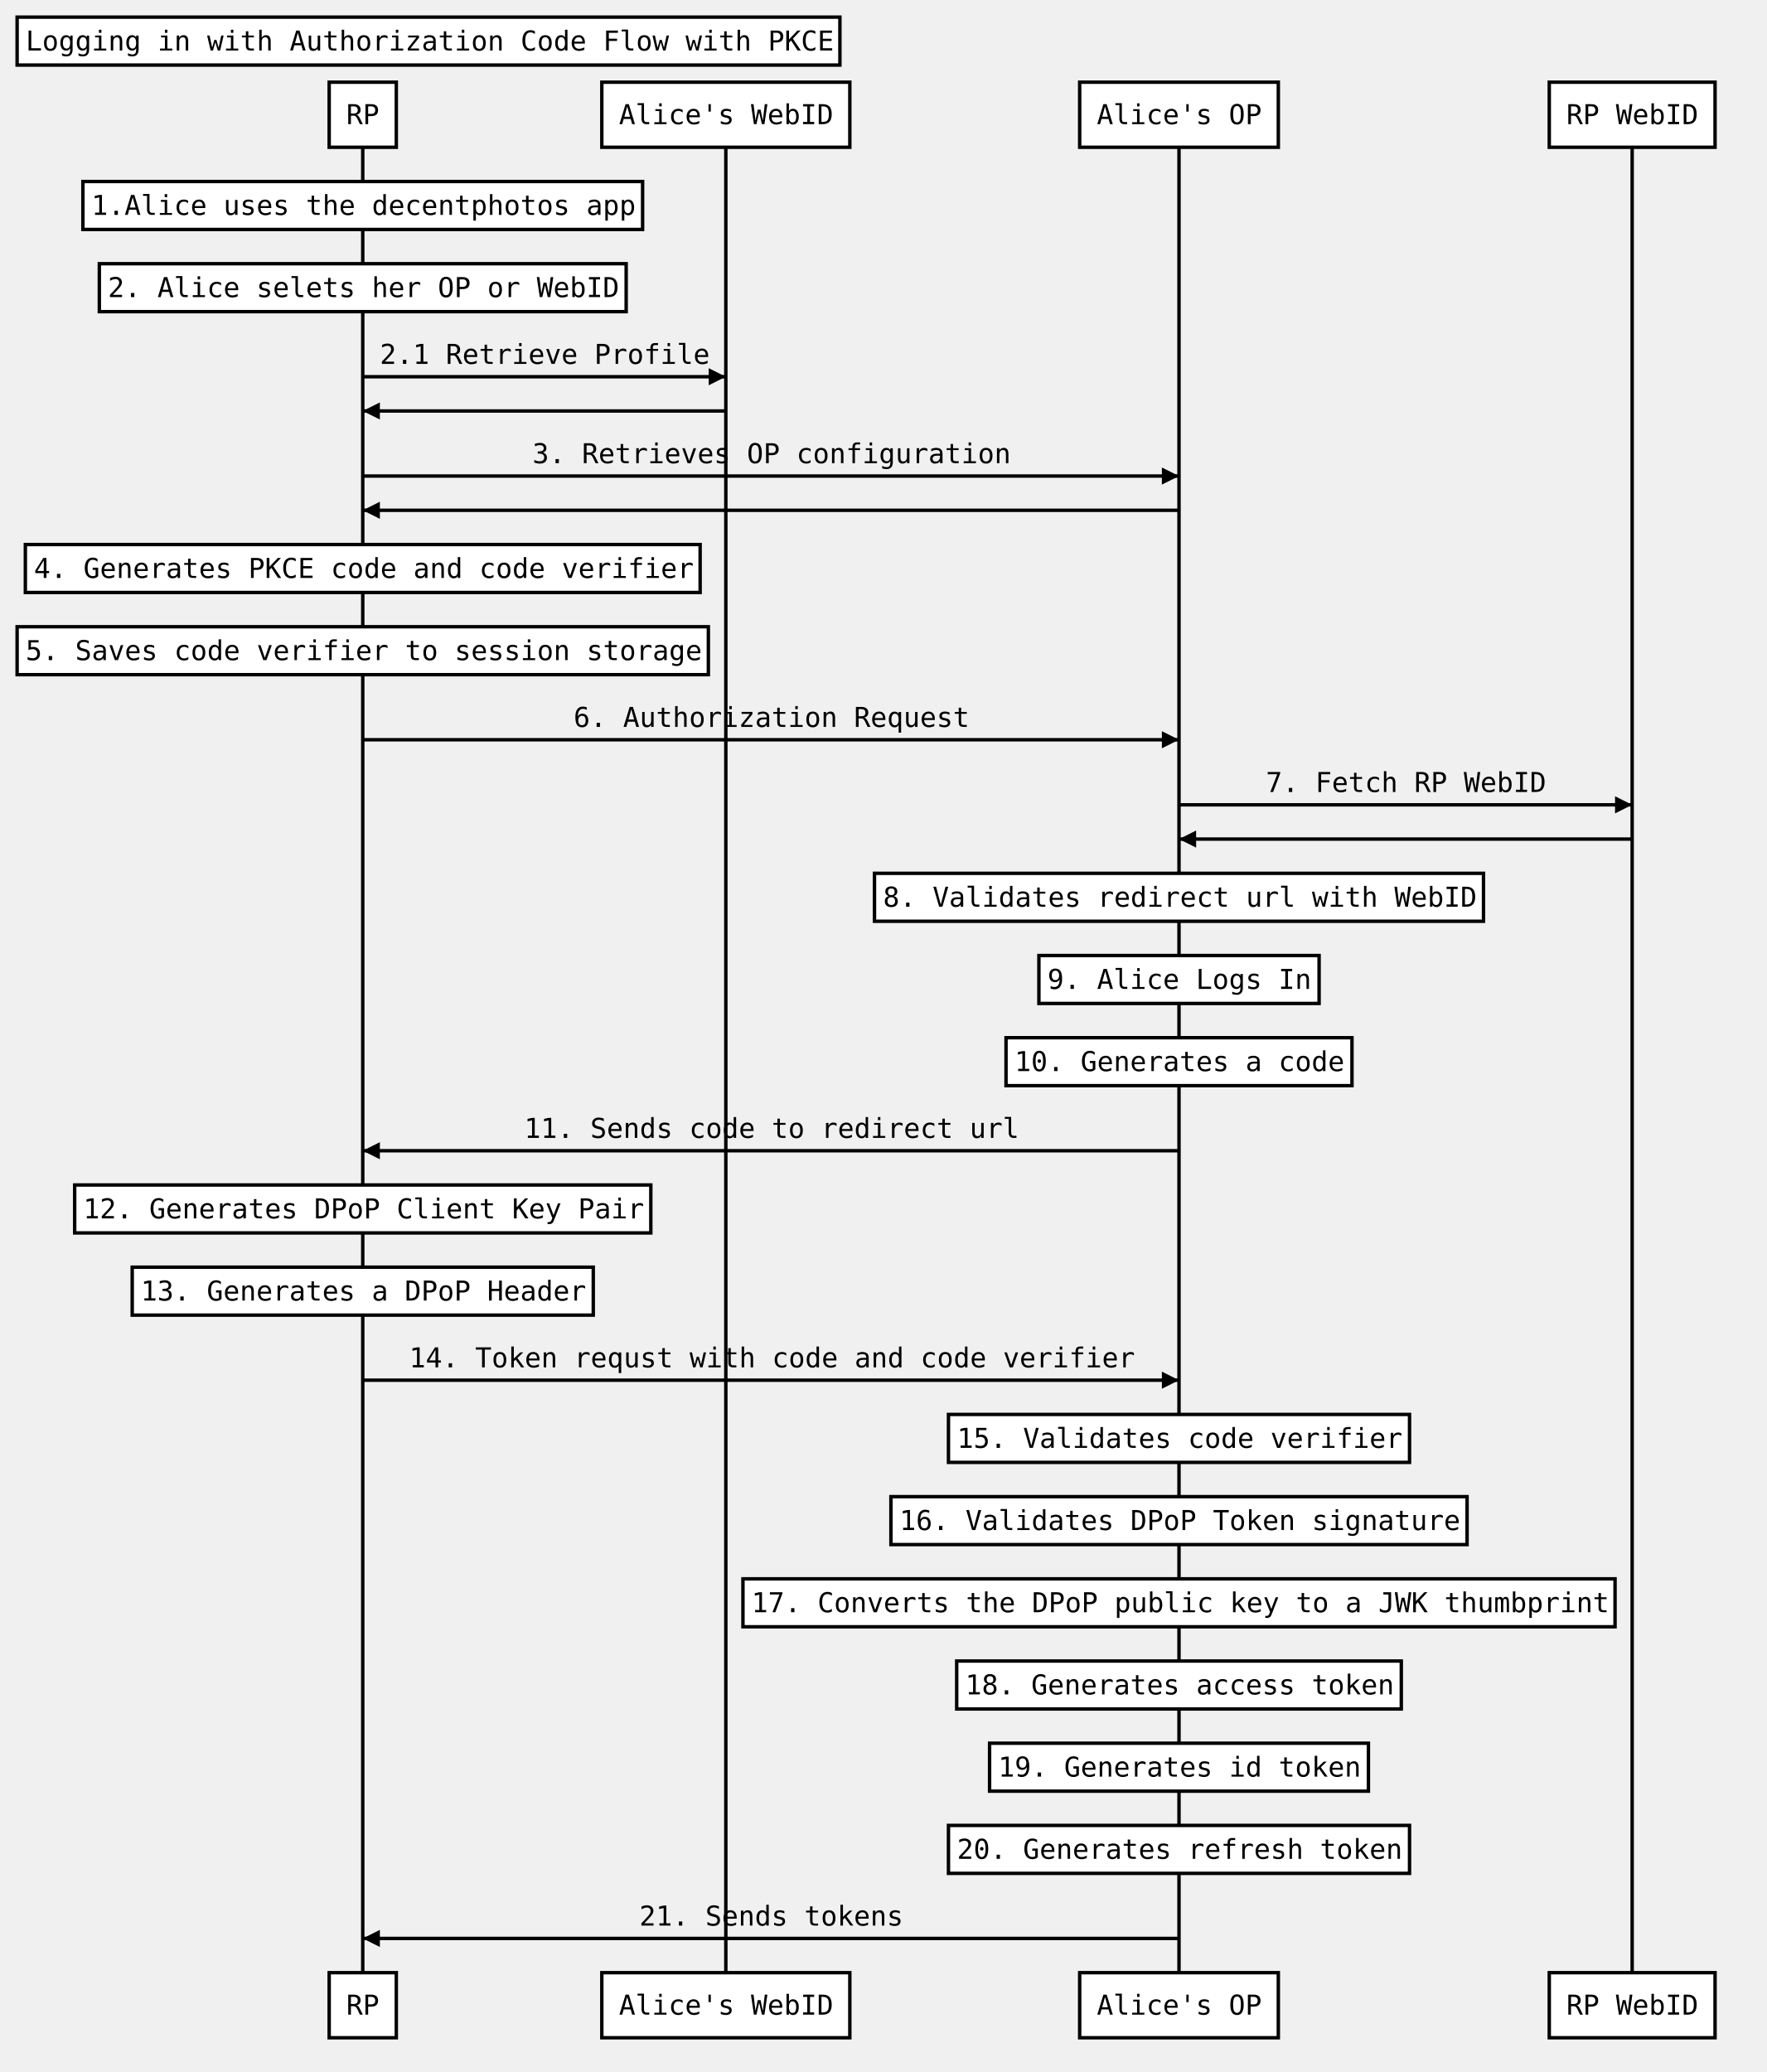
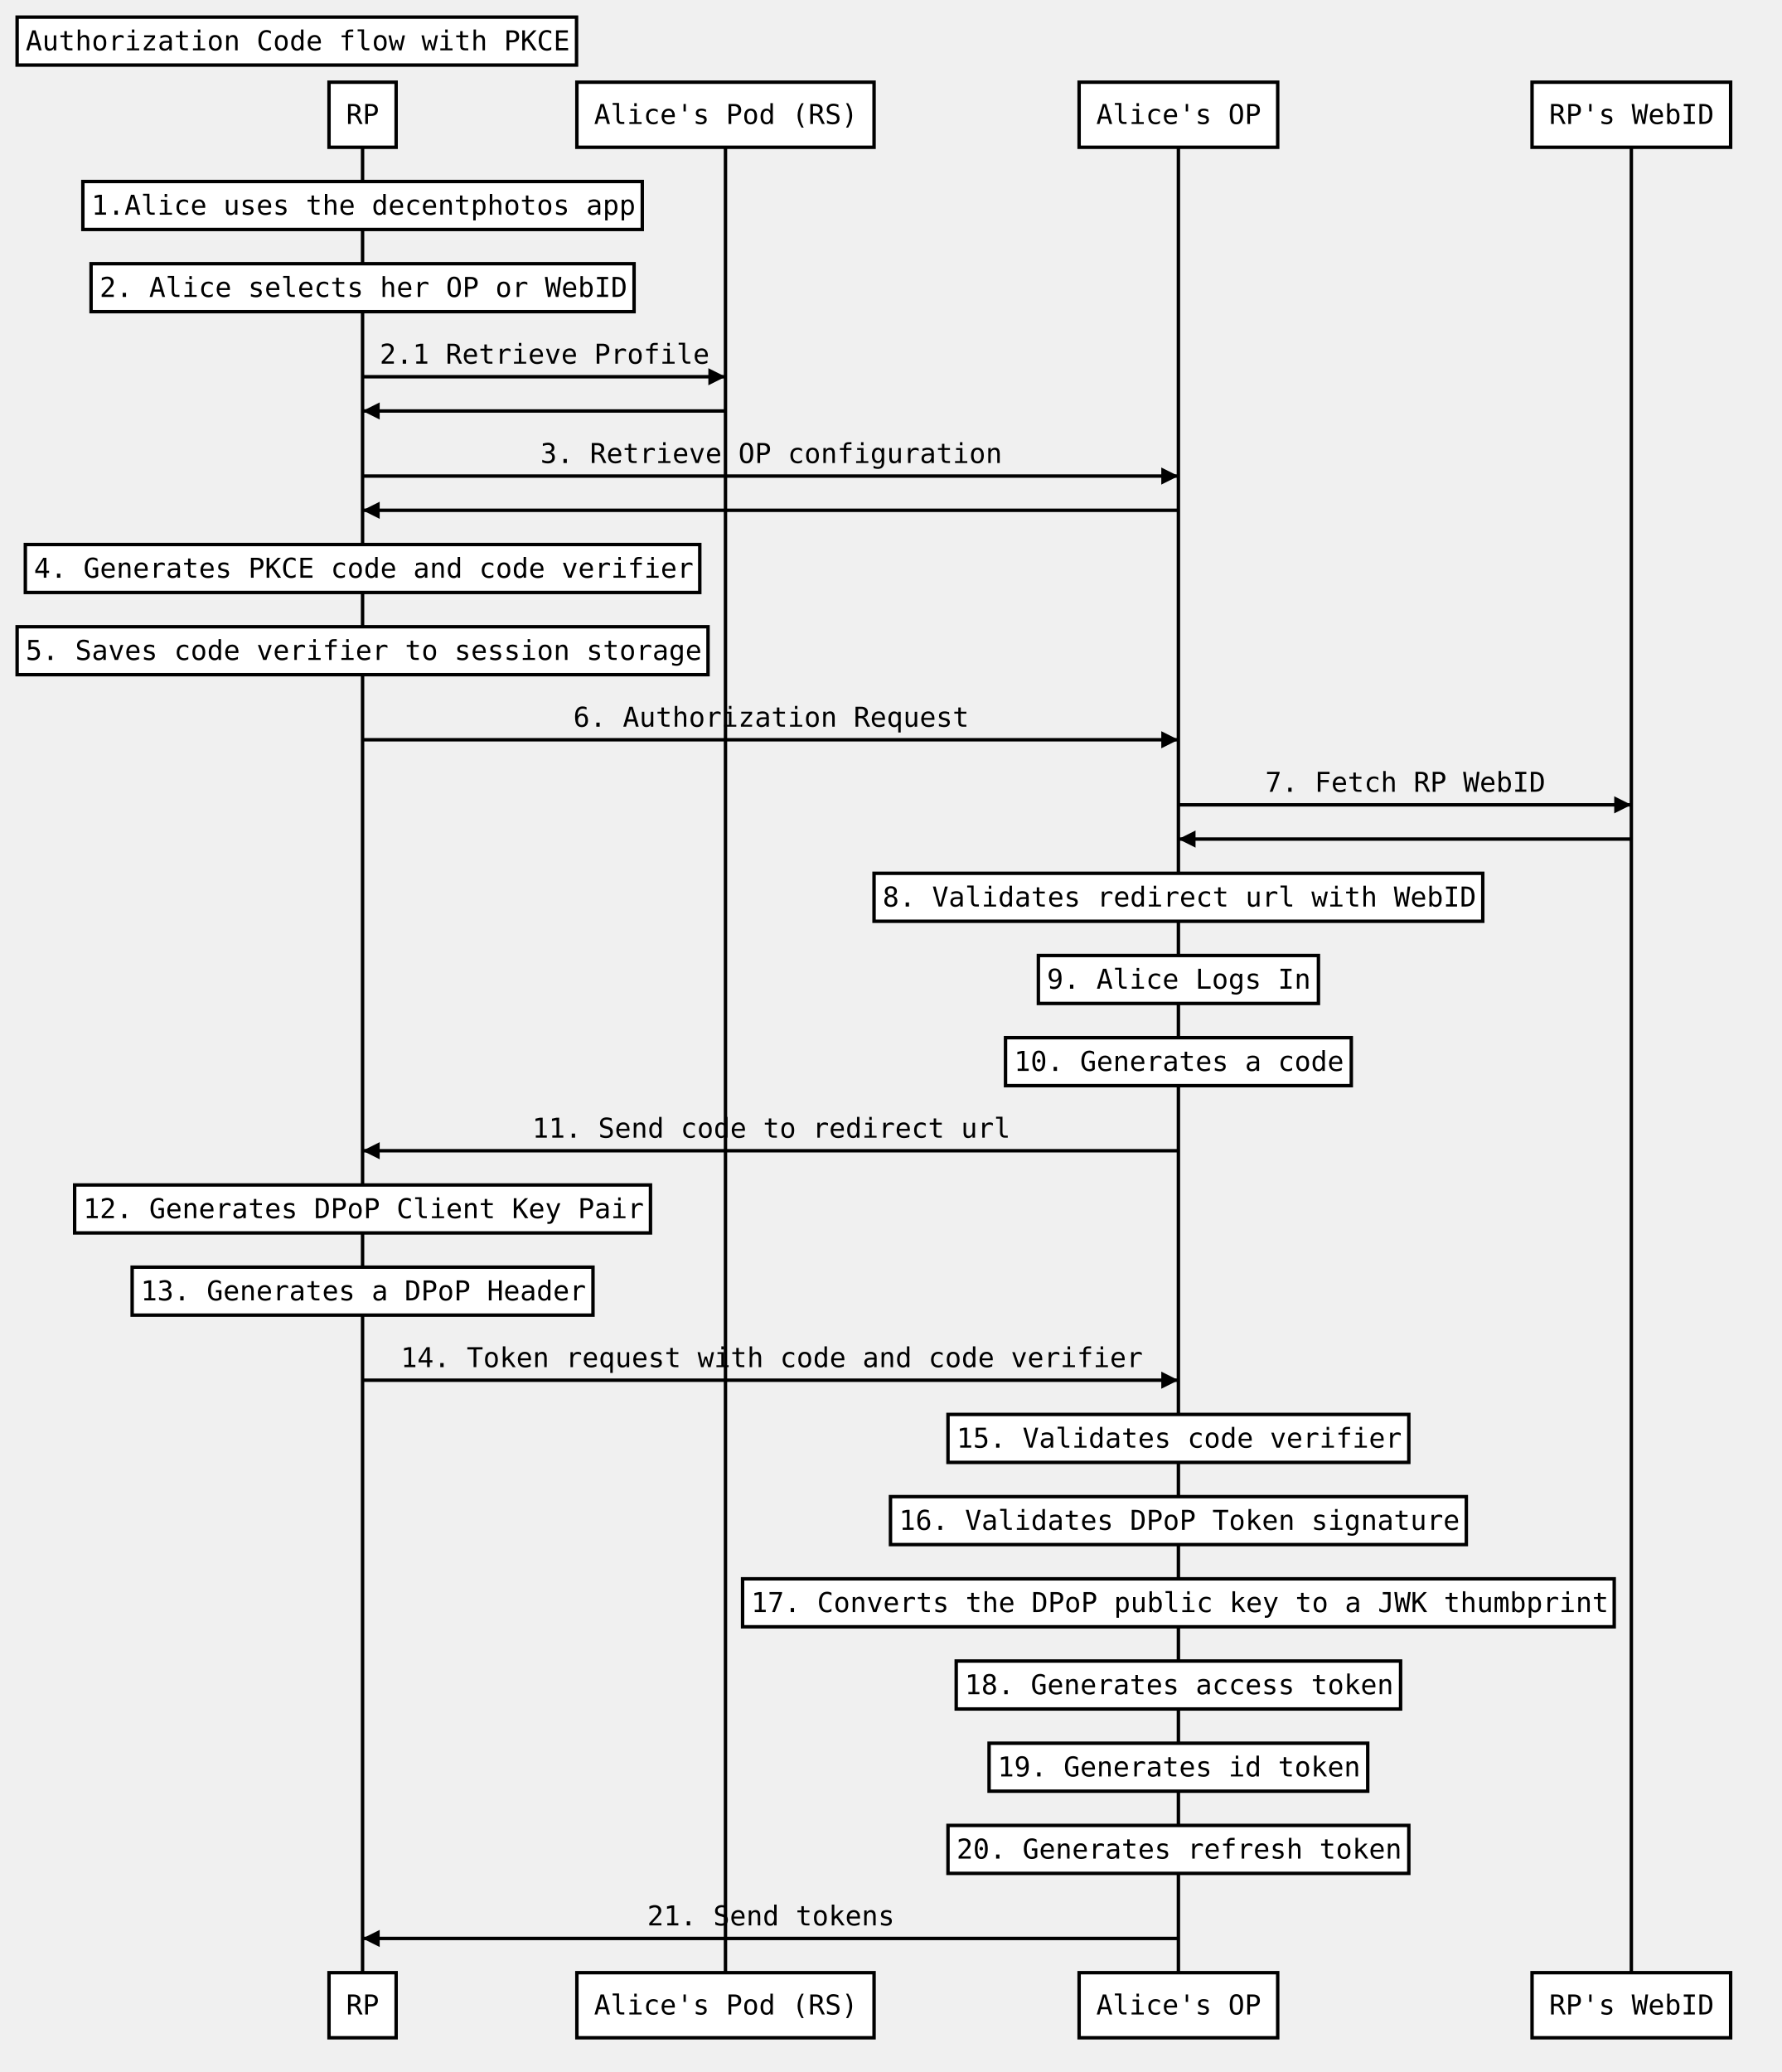
- <svg xmlns="http://www.w3.org/2000/svg" width="1031.555px" height="1210px" class="sequence simple">
+ <svg xmlns="http://www.w3.org/2000/svg" width="1040.93px" height="1210.391px" class="sequence simple">
  <defs>
    <marker viewBox="0 0 5 5" markerWidth="5" markerHeight="5" orient="auto" refX="5" refY="2.5" id="markerArrowBlock">
      <path d="M 0 0 L 5 2.5 L 0 5 z" />
    </marker>
    <marker viewBox="0 0 9.6 16" markerWidth="4" markerHeight="16" orient="auto" refX="9.6" refY="8" id="markerArrowOpen">
      <path d="M 9.6,8 1.92,16 0,13.7 5.76,8 0,2.286 1.92,0 9.6,8 z" />
    </marker>
  </defs>
  <g class="title">
-     <rect x="10" y="10" width="480.484" height="28" stroke="#000000" fill="#ffffff" style="stroke-width: 2;" />
-     <text x="15" y="29.5" style="font-size: 16px; font-family: &quot;Andale Mono&quot;, monospace;">
-       <tspan x="15">Logging in with Authorization Code Flow with PKCE</tspan>
-     </text>
-   </g>
-   <g class="actor">
-     <rect x="192.234" y="48" width="39.203" height="38" stroke="#000000" fill="#ffffff" style="stroke-width: 2;" />
-     <text x="202.234" y="72.5" style="font-size: 16px; font-family: &quot;Andale Mono&quot;, monospace;">
-       <tspan x="202.234">RP</tspan>
-     </text>
-   </g>
-   <g class="actor">
-     <rect x="192.234" y="1152" width="39.203" height="38" stroke="#000000" fill="#ffffff" style="stroke-width: 2;" />
-     <text x="202.234" y="1176.5" style="font-size: 16px; font-family: &quot;Andale Mono&quot;, monospace;">
-       <tspan x="202.234">RP</tspan>
-     </text>
-   </g>
-   <line x1="211.836" x2="211.836" y1="86" y2="1152" stroke="#000000" fill="none" style="stroke-width: 2;" />
-   <g class="actor">
-     <rect x="351.453" y="48" width="144.828" height="38" stroke="#000000" fill="#ffffff" style="stroke-width: 2;" />
-     <text x="361.453" y="72.5" style="font-size: 16px; font-family: &quot;Andale Mono&quot;, monospace;">
-       <tspan x="361.453">Alice's WebID</tspan>
-     </text>
-   </g>
-   <g class="actor">
-     <rect x="351.453" y="1152" width="144.828" height="38" stroke="#000000" fill="#ffffff" style="stroke-width: 2;" />
-     <text x="361.453" y="1176.5" style="font-size: 16px; font-family: &quot;Andale Mono&quot;, monospace;">
-       <tspan x="361.453">Alice's WebID</tspan>
-     </text>
-   </g>
-   <line x1="423.867" x2="423.867" y1="86" y2="1152" stroke="#000000" fill="none" style="stroke-width: 2;" />
-   <g class="actor">
-     <rect x="630.5" y="48" width="116.016" height="38" stroke="#000000" fill="#ffffff" style="stroke-width: 2;" />
-     <text x="640.5" y="72.5" style="font-size: 16px; font-family: &quot;Andale Mono&quot;, monospace;">
-       <tspan x="640.5">Alice's OP</tspan>
-     </text>
-   </g>
-   <g class="actor">
-     <rect x="630.5" y="1152" width="116.016" height="38" stroke="#000000" fill="#ffffff" style="stroke-width: 2;" />
-     <text x="640.5" y="1176.5" style="font-size: 16px; font-family: &quot;Andale Mono&quot;, monospace;">
-       <tspan x="640.5">Alice's OP</tspan>
-     </text>
-   </g>
-   <line x1="688.508" x2="688.508" y1="86" y2="1152" stroke="#000000" fill="none" style="stroke-width: 2;" />
-   <g class="actor">
-     <rect x="904.742" y="48" width="96.812" height="38" stroke="#000000" fill="#ffffff" style="stroke-width: 2;" />
-     <text x="914.742" y="72.5" style="font-size: 16px; font-family: &quot;Andale Mono&quot;, monospace;">
-       <tspan x="914.742">RP WebID</tspan>
-     </text>
-   </g>
-   <g class="actor">
-     <rect x="904.742" y="1152" width="96.812" height="38" stroke="#000000" fill="#ffffff" style="stroke-width: 2;" />
-     <text x="914.742" y="1176.5" style="font-size: 16px; font-family: &quot;Andale Mono&quot;, monospace;">
-       <tspan x="914.742">RP WebID</tspan>
-     </text>
-   </g>
-   <line x1="953.148" x2="953.148" y1="86" y2="1152" stroke="#000000" fill="none" style="stroke-width: 2;" />
-   <g class="note">
-     <rect x="48.406" y="106" width="326.859" height="28" stroke="#000000" fill="#ffffff" style="stroke-width: 2;" />
-     <text x="53.406" y="125.5" style="font-size: 16px; font-family: &quot;Andale Mono&quot;, monospace;">
-       <tspan x="53.406">1.Alice uses the decentphotos app</tspan>
-     </text>
-   </g>
-   <g class="note">
-     <rect x="58.008" y="154" width="307.656" height="28" stroke="#000000" fill="#ffffff" style="stroke-width: 2;" />
-     <text x="63.008" y="173.5" style="font-size: 16px; font-family: &quot;Andale Mono&quot;, monospace;">
-       <tspan x="63.008">2. Alice selets her OP or WebID</tspan>
-     </text>
-   </g>
-   <g class="signal">
-     <text x="221.836" y="212.5" style="font-size: 16px; font-family: &quot;Andale Mono&quot;, monospace;">
-       <tspan x="221.836">2.1 Retrieve Profile</tspan>
-     </text>
-     <line x1="211.836" x2="423.867" y1="220" y2="220" stroke="#000000" fill="none" style="stroke-width: 2; marker-end: url(&quot;#markerArrowBlock&quot;);" />
-   </g>
-   <g class="signal">
-     <text x="317.852" y="245" style="font-size: 16px; font-family: &quot;Andale Mono&quot;, monospace;">
-       <tspan x="317.852" />
-     </text>
-     <line x1="423.867" x2="211.836" y1="240" y2="240" stroke="#000000" fill="none" style="stroke-width: 2; marker-end: url(&quot;#markerArrowBlock&quot;);" />
-   </g>
-   <g class="signal">
-     <text x="310.945" y="270.5" style="font-size: 16px; font-family: &quot;Andale Mono&quot;, monospace;">
-       <tspan x="310.945">3. Retrieves OP configuration</tspan>
-     </text>
-     <line x1="211.836" x2="688.508" y1="278" y2="278" stroke="#000000" fill="none" style="stroke-width: 2; marker-end: url(&quot;#markerArrowBlock&quot;);" />
-   </g>
-   <g class="signal">
-     <text x="450.172" y="303" style="font-size: 16px; font-family: &quot;Andale Mono&quot;, monospace;">
-       <tspan x="450.172" />
-     </text>
-     <line x1="688.508" x2="211.836" y1="298" y2="298" stroke="#000000" fill="none" style="stroke-width: 2; marker-end: url(&quot;#markerArrowBlock&quot;);" />
-   </g>
-   <g class="note">
-     <rect x="14.805" y="318" width="394.062" height="28" stroke="#000000" fill="#ffffff" style="stroke-width: 2;" />
+     <rect x="10" y="10" width="326.781" height="28.016" stroke="#000000" fill="#ffffff" style="stroke-width: 2;" />
+     <text x="15" y="29.406" style="font-size: 16px; font-family: &quot;Andale Mono&quot;, monospace;">
+       <tspan x="15">Authorization Code flow with PKCE</tspan>
+     </text>
+   </g>
+   <g class="actor">
+     <rect x="192.188" y="48.016" width="39.203" height="38.016" stroke="#000000" fill="#ffffff" style="stroke-width: 2;" />
+     <text x="202.188" y="72.422" style="font-size: 16px; font-family: &quot;Andale Mono&quot;, monospace;">
+       <tspan x="202.188">RP</tspan>
+     </text>
+   </g>
+   <g class="actor">
+     <rect x="192.188" y="1152.375" width="39.203" height="38.016" stroke="#000000" fill="#ffffff" style="stroke-width: 2;" />
+     <text x="202.188" y="1176.781" style="font-size: 16px; font-family: &quot;Andale Mono&quot;, monospace;">
+       <tspan x="202.188">RP</tspan>
+     </text>
+   </g>
+   <line x1="211.789" x2="211.789" y1="86.031" y2="1152.375" stroke="#000000" fill="none" style="stroke-width: 2;" />
+   <g class="actor">
+     <rect x="336.977" y="48.016" width="173.594" height="38.016" stroke="#000000" fill="#ffffff" style="stroke-width: 2;" />
+     <text x="346.977" y="72.422" style="font-size: 16px; font-family: &quot;Andale Mono&quot;, monospace;">
+       <tspan x="346.977">Alice's Pod (RS)</tspan>
+     </text>
+   </g>
+   <g class="actor">
+     <rect x="336.977" y="1152.375" width="173.594" height="38.016" stroke="#000000" fill="#ffffff" style="stroke-width: 2;" />
+     <text x="346.977" y="1176.781" style="font-size: 16px; font-family: &quot;Andale Mono&quot;, monospace;">
+       <tspan x="346.977">Alice's Pod (RS)</tspan>
+     </text>
+   </g>
+   <line x1="423.773" x2="423.773" y1="86.031" y2="1152.375" stroke="#000000" fill="none" style="stroke-width: 2;" />
+   <g class="actor">
+     <rect x="630.352" y="48.016" width="116" height="38.016" stroke="#000000" fill="#ffffff" style="stroke-width: 2;" />
+     <text x="640.352" y="72.422" style="font-size: 16px; font-family: &quot;Andale Mono&quot;, monospace;">
+       <tspan x="640.352">Alice's OP</tspan>
+     </text>
+   </g>
+   <g class="actor">
+     <rect x="630.352" y="1152.375" width="116" height="38.016" stroke="#000000" fill="#ffffff" style="stroke-width: 2;" />
+     <text x="640.352" y="1176.781" style="font-size: 16px; font-family: &quot;Andale Mono&quot;, monospace;">
+       <tspan x="640.352">Alice's OP</tspan>
+     </text>
+   </g>
+   <line x1="688.352" x2="688.352" y1="86.031" y2="1152.375" stroke="#000000" fill="none" style="stroke-width: 2;" />
+   <g class="actor">
+     <rect x="894.93" y="48.016" width="116" height="38.016" stroke="#000000" fill="#ffffff" style="stroke-width: 2;" />
+     <text x="904.93" y="72.422" style="font-size: 16px; font-family: &quot;Andale Mono&quot;, monospace;">
+       <tspan x="904.93">RP's WebID</tspan>
+     </text>
+   </g>
+   <g class="actor">
+     <rect x="894.93" y="1152.375" width="116" height="38.016" stroke="#000000" fill="#ffffff" style="stroke-width: 2;" />
+     <text x="904.93" y="1176.781" style="font-size: 16px; font-family: &quot;Andale Mono&quot;, monospace;">
+       <tspan x="904.93">RP's WebID</tspan>
+     </text>
+   </g>
+   <line x1="952.93" x2="952.93" y1="86.031" y2="1152.375" stroke="#000000" fill="none" style="stroke-width: 2;" />
+   <g class="note">
+     <rect x="48.398" y="106.031" width="326.781" height="28.016" stroke="#000000" fill="#ffffff" style="stroke-width: 2;" />
+     <text x="53.398" y="125.438" style="font-size: 16px; font-family: &quot;Andale Mono&quot;, monospace;">
+       <tspan x="53.398">1.Alice uses the decentphotos app</tspan>
+     </text>
+   </g>
+   <g class="note">
+     <rect x="53.195" y="154.047" width="317.188" height="28.016" stroke="#000000" fill="#ffffff" style="stroke-width: 2;" />
+     <text x="58.195" y="173.453" style="font-size: 16px; font-family: &quot;Andale Mono&quot;, monospace;">
+       <tspan x="58.195">2. Alice selects her OP or WebID</tspan>
+     </text>
+   </g>
+   <g class="signal">
+     <text x="221.789" y="212.461" style="font-size: 16px; font-family: &quot;Andale Mono&quot;, monospace;">
+       <tspan x="221.789">2.1 Retrieve Profile</tspan>
+     </text>
+     <line x1="211.789" x2="423.773" y1="220.078" y2="220.078" stroke="#000000" fill="none" style="stroke-width: 2; marker-end: url(&quot;#markerArrowBlock&quot;);" />
+   </g>
+   <g class="signal">
+     <text x="317.781" y="245.078" style="font-size: 16px; font-family: &quot;Andale Mono&quot;, monospace;">
+       <tspan x="317.781" />
+     </text>
+     <line x1="423.773" x2="211.789" y1="240.078" y2="240.078" stroke="#000000" fill="none" style="stroke-width: 2; marker-end: url(&quot;#markerArrowBlock&quot;);" />
+   </g>
+   <g class="signal">
+     <text x="315.68" y="270.477" style="font-size: 16px; font-family: &quot;Andale Mono&quot;, monospace;">
+       <tspan x="315.68">3. Retrieve OP configuration</tspan>
+     </text>
+     <line x1="211.789" x2="688.352" y1="278.094" y2="278.094" stroke="#000000" fill="none" style="stroke-width: 2; marker-end: url(&quot;#markerArrowBlock&quot;);" />
+   </g>
+   <g class="signal">
+     <text x="450.07" y="303.094" style="font-size: 16px; font-family: &quot;Andale Mono&quot;, monospace;">
+       <tspan x="450.07" />
+     </text>
+     <line x1="688.352" x2="211.789" y1="298.094" y2="298.094" stroke="#000000" fill="none" style="stroke-width: 2; marker-end: url(&quot;#markerArrowBlock&quot;);" />
+   </g>
+   <g class="note">
+     <rect x="14.805" y="318.094" width="393.969" height="28.016" stroke="#000000" fill="#ffffff" style="stroke-width: 2;" />
    <text x="19.805" y="337.5" style="font-size: 16px; font-family: &quot;Andale Mono&quot;, monospace;">
      <tspan x="19.805">4. Generates PKCE code and code verifier</tspan>
    </text>
  </g>
  <g class="note">
-     <rect x="10" y="366" width="403.672" height="28" stroke="#000000" fill="#ffffff" style="stroke-width: 2;" />
-     <text x="15" y="385.5" style="font-size: 16px; font-family: &quot;Andale Mono&quot;, monospace;">
+     <rect x="10" y="366.109" width="403.578" height="28.016" stroke="#000000" fill="#ffffff" style="stroke-width: 2;" />
+     <text x="15" y="385.516" style="font-size: 16px; font-family: &quot;Andale Mono&quot;, monospace;">
      <tspan x="15">5. Saves code verifier to session storage</tspan>
    </text>
  </g>
  <g class="signal">
-     <text x="334.953" y="424.5" style="font-size: 16px; font-family: &quot;Andale Mono&quot;, monospace;">
-       <tspan x="334.953">6. Authorization Request</tspan>
-     </text>
-     <line x1="211.836" x2="688.508" y1="432" y2="432" stroke="#000000" fill="none" style="stroke-width: 2; marker-end: url(&quot;#markerArrowBlock&quot;);" />
-   </g>
-   <g class="signal">
-     <text x="739.211" y="462.5" style="font-size: 16px; font-family: &quot;Andale Mono&quot;, monospace;">
-       <tspan x="739.211">7. Fetch RP WebID</tspan>
-     </text>
-     <line x1="688.508" x2="953.148" y1="470" y2="470" stroke="#000000" fill="none" style="stroke-width: 2; marker-end: url(&quot;#markerArrowBlock&quot;);" />
-   </g>
-   <g class="signal">
-     <text x="820.828" y="495" style="font-size: 16px; font-family: &quot;Andale Mono&quot;, monospace;">
-       <tspan x="820.828" />
-     </text>
-     <line x1="953.148" x2="688.508" y1="490" y2="490" stroke="#000000" fill="none" style="stroke-width: 2; marker-end: url(&quot;#markerArrowBlock&quot;);" />
-   </g>
-   <g class="note">
-     <rect x="510.68" y="510" width="355.656" height="28" stroke="#000000" fill="#ffffff" style="stroke-width: 2;" />
-     <text x="515.68" y="529.5" style="font-size: 16px; font-family: &quot;Andale Mono&quot;, monospace;">
-       <tspan x="515.68">8. Validates redirect url with WebID</tspan>
-     </text>
-   </g>
-   <g class="note">
-     <rect x="606.695" y="558" width="163.625" height="28" stroke="#000000" fill="#ffffff" style="stroke-width: 2;" />
-     <text x="611.695" y="577.5" style="font-size: 16px; font-family: &quot;Andale Mono&quot;, monospace;">
-       <tspan x="611.695">9. Alice Logs In</tspan>
-     </text>
-   </g>
-   <g class="note">
-     <rect x="587.492" y="606" width="202.031" height="28" stroke="#000000" fill="#ffffff" style="stroke-width: 2;" />
-     <text x="592.492" y="625.5" style="font-size: 16px; font-family: &quot;Andale Mono&quot;, monospace;">
-       <tspan x="592.492">10. Generates a code</tspan>
-     </text>
-   </g>
-   <g class="signal">
-     <text x="306.148" y="664.5" style="font-size: 16px; font-family: &quot;Andale Mono&quot;, monospace;">
-       <tspan x="306.148">11. Sends code to redirect url</tspan>
-     </text>
-     <line x1="688.508" x2="211.836" y1="672" y2="672" stroke="#000000" fill="none" style="stroke-width: 2; marker-end: url(&quot;#markerArrowBlock&quot;);" />
-   </g>
-   <g class="note">
-     <rect x="43.609" y="692" width="336.453" height="28" stroke="#000000" fill="#ffffff" style="stroke-width: 2;" />
-     <text x="48.609" y="711.5" style="font-size: 16px; font-family: &quot;Andale Mono&quot;, monospace;">
-       <tspan x="48.609">12. Generates DPoP Client Key Pair</tspan>
-     </text>
-   </g>
-   <g class="note">
-     <rect x="77.211" y="740" width="269.25" height="28" stroke="#000000" fill="#ffffff" style="stroke-width: 2;" />
-     <text x="82.211" y="759.5" style="font-size: 16px; font-family: &quot;Andale Mono&quot;, monospace;">
-       <tspan x="82.211">13. Generates a DPoP Header</tspan>
-     </text>
-   </g>
-   <g class="signal">
-     <text x="238.938" y="798.5" style="font-size: 16px; font-family: &quot;Andale Mono&quot;, monospace;">
-       <tspan x="238.938">14. Token requst with code and code verifier</tspan>
-     </text>
-     <line x1="211.836" x2="688.508" y1="806" y2="806" stroke="#000000" fill="none" style="stroke-width: 2; marker-end: url(&quot;#markerArrowBlock&quot;);" />
-   </g>
-   <g class="note">
-     <rect x="553.883" y="826" width="269.25" height="28" stroke="#000000" fill="#ffffff" style="stroke-width: 2;" />
-     <text x="558.883" y="845.5" style="font-size: 16px; font-family: &quot;Andale Mono&quot;, monospace;">
-       <tspan x="558.883">15. Validates code verifier</tspan>
-     </text>
-   </g>
-   <g class="note">
-     <rect x="520.281" y="874" width="336.453" height="28" stroke="#000000" fill="#ffffff" style="stroke-width: 2;" />
-     <text x="525.281" y="893.5" style="font-size: 16px; font-family: &quot;Andale Mono&quot;, monospace;">
-       <tspan x="525.281">16. Validates DPoP Token signature</tspan>
-     </text>
-   </g>
-   <g class="note">
-     <rect x="433.867" y="922" width="509.281" height="28" stroke="#000000" fill="#ffffff" style="stroke-width: 2;" />
-     <text x="438.867" y="941.5" style="font-size: 16px; font-family: &quot;Andale Mono&quot;, monospace;">
-       <tspan x="438.867">17. Converts the DPoP public key to a JWK thumbprint</tspan>
-     </text>
-   </g>
-   <g class="note">
-     <rect x="558.688" y="970" width="259.641" height="28" stroke="#000000" fill="#ffffff" style="stroke-width: 2;" />
-     <text x="563.688" y="989.5" style="font-size: 16px; font-family: &quot;Andale Mono&quot;, monospace;">
-       <tspan x="563.688">18. Generates access token</tspan>
-     </text>
-   </g>
-   <g class="note">
-     <rect x="577.891" y="1018" width="221.234" height="28" stroke="#000000" fill="#ffffff" style="stroke-width: 2;" />
-     <text x="582.891" y="1037.5" style="font-size: 16px; font-family: &quot;Andale Mono&quot;, monospace;">
-       <tspan x="582.891">19. Generates id token</tspan>
-     </text>
-   </g>
-   <g class="note">
-     <rect x="553.883" y="1066" width="269.25" height="28" stroke="#000000" fill="#ffffff" style="stroke-width: 2;" />
-     <text x="558.883" y="1085.5" style="font-size: 16px; font-family: &quot;Andale Mono&quot;, monospace;">
-       <tspan x="558.883">20. Generates refresh token</tspan>
-     </text>
-   </g>
-   <g class="signal">
-     <text x="373.359" y="1124.5" style="font-size: 16px; font-family: &quot;Andale Mono&quot;, monospace;">
-       <tspan x="373.359">21. Sends tokens</tspan>
-     </text>
-     <line x1="688.508" x2="211.836" y1="1132" y2="1132" stroke="#000000" fill="none" style="stroke-width: 2; marker-end: url(&quot;#markerArrowBlock&quot;);" />
+     <text x="334.875" y="424.523" style="font-size: 16px; font-family: &quot;Andale Mono&quot;, monospace;">
+       <tspan x="334.875">6. Authorization Request</tspan>
+     </text>
+     <line x1="211.789" x2="688.352" y1="432.141" y2="432.141" stroke="#000000" fill="none" style="stroke-width: 2; marker-end: url(&quot;#markerArrowBlock&quot;);" />
+   </g>
+   <g class="signal">
+     <text x="739.047" y="462.539" style="font-size: 16px; font-family: &quot;Andale Mono&quot;, monospace;">
+       <tspan x="739.047">7. Fetch RP WebID</tspan>
+     </text>
+     <line x1="688.352" x2="952.93" y1="470.156" y2="470.156" stroke="#000000" fill="none" style="stroke-width: 2; marker-end: url(&quot;#markerArrowBlock&quot;);" />
+   </g>
+   <g class="signal">
+     <text x="820.641" y="495.156" style="font-size: 16px; font-family: &quot;Andale Mono&quot;, monospace;">
+       <tspan x="820.641" />
+     </text>
+     <line x1="952.93" x2="688.352" y1="490.156" y2="490.156" stroke="#000000" fill="none" style="stroke-width: 2; marker-end: url(&quot;#markerArrowBlock&quot;);" />
+   </g>
+   <g class="note">
+     <rect x="510.562" y="510.156" width="355.578" height="28.016" stroke="#000000" fill="#ffffff" style="stroke-width: 2;" />
+     <text x="515.562" y="529.562" style="font-size: 16px; font-family: &quot;Andale Mono&quot;, monospace;">
+       <tspan x="515.562">8. Validates redirect url with WebID</tspan>
+     </text>
+   </g>
+   <g class="note">
+     <rect x="606.555" y="558.172" width="163.594" height="28.016" stroke="#000000" fill="#ffffff" style="stroke-width: 2;" />
+     <text x="611.555" y="577.578" style="font-size: 16px; font-family: &quot;Andale Mono&quot;, monospace;">
+       <tspan x="611.555">9. Alice Logs In</tspan>
+     </text>
+   </g>
+   <g class="note">
+     <rect x="587.359" y="606.188" width="201.984" height="28.016" stroke="#000000" fill="#ffffff" style="stroke-width: 2;" />
+     <text x="592.359" y="625.594" style="font-size: 16px; font-family: &quot;Andale Mono&quot;, monospace;">
+       <tspan x="592.359">10. Generates a code</tspan>
+     </text>
+   </g>
+   <g class="signal">
+     <text x="310.875" y="664.602" style="font-size: 16px; font-family: &quot;Andale Mono&quot;, monospace;">
+       <tspan x="310.875">11. Send code to redirect url</tspan>
+     </text>
+     <line x1="688.352" x2="211.789" y1="672.219" y2="672.219" stroke="#000000" fill="none" style="stroke-width: 2; marker-end: url(&quot;#markerArrowBlock&quot;);" />
+   </g>
+   <g class="note">
+     <rect x="43.602" y="692.219" width="336.375" height="28.016" stroke="#000000" fill="#ffffff" style="stroke-width: 2;" />
+     <text x="48.602" y="711.625" style="font-size: 16px; font-family: &quot;Andale Mono&quot;, monospace;">
+       <tspan x="48.602">12. Generates DPoP Client Key Pair</tspan>
+     </text>
+   </g>
+   <g class="note">
+     <rect x="77.195" y="740.234" width="269.188" height="28.016" stroke="#000000" fill="#ffffff" style="stroke-width: 2;" />
+     <text x="82.195" y="759.641" style="font-size: 16px; font-family: &quot;Andale Mono&quot;, monospace;">
+       <tspan x="82.195">13. Generates a DPoP Header</tspan>
+     </text>
+   </g>
+   <g class="signal">
+     <text x="234.086" y="798.648" style="font-size: 16px; font-family: &quot;Andale Mono&quot;, monospace;">
+       <tspan x="234.086">14. Token request with code and code verifier</tspan>
+     </text>
+     <line x1="211.789" x2="688.352" y1="806.266" y2="806.266" stroke="#000000" fill="none" style="stroke-width: 2; marker-end: url(&quot;#markerArrowBlock&quot;);" />
+   </g>
+   <g class="note">
+     <rect x="553.758" y="826.266" width="269.188" height="28.016" stroke="#000000" fill="#ffffff" style="stroke-width: 2;" />
+     <text x="558.758" y="845.672" style="font-size: 16px; font-family: &quot;Andale Mono&quot;, monospace;">
+       <tspan x="558.758">15. Validates code verifier</tspan>
+     </text>
+   </g>
+   <g class="note">
+     <rect x="520.164" y="874.281" width="336.375" height="28.016" stroke="#000000" fill="#ffffff" style="stroke-width: 2;" />
+     <text x="525.164" y="893.688" style="font-size: 16px; font-family: &quot;Andale Mono&quot;, monospace;">
+       <tspan x="525.164">16. Validates DPoP Token signature</tspan>
+     </text>
+   </g>
+   <g class="note">
+     <rect x="433.773" y="922.297" width="509.156" height="28.016" stroke="#000000" fill="#ffffff" style="stroke-width: 2;" />
+     <text x="438.773" y="941.703" style="font-size: 16px; font-family: &quot;Andale Mono&quot;, monospace;">
+       <tspan x="438.773">17. Converts the DPoP public key to a JWK thumbprint</tspan>
+     </text>
+   </g>
+   <g class="note">
+     <rect x="558.562" y="970.312" width="259.578" height="28.016" stroke="#000000" fill="#ffffff" style="stroke-width: 2;" />
+     <text x="563.562" y="989.719" style="font-size: 16px; font-family: &quot;Andale Mono&quot;, monospace;">
+       <tspan x="563.562">18. Generates access token</tspan>
+     </text>
+   </g>
+   <g class="note">
+     <rect x="577.758" y="1018.328" width="221.188" height="28.016" stroke="#000000" fill="#ffffff" style="stroke-width: 2;" />
+     <text x="582.758" y="1037.734" style="font-size: 16px; font-family: &quot;Andale Mono&quot;, monospace;">
+       <tspan x="582.758">19. Generates id token</tspan>
+     </text>
+   </g>
+   <g class="note">
+     <rect x="553.758" y="1066.344" width="269.188" height="28.016" stroke="#000000" fill="#ffffff" style="stroke-width: 2;" />
+     <text x="558.758" y="1085.75" style="font-size: 16px; font-family: &quot;Andale Mono&quot;, monospace;">
+       <tspan x="558.758">20. Generates refresh token</tspan>
+     </text>
+   </g>
+   <g class="signal">
+     <text x="378.07" y="1124.758" style="font-size: 16px; font-family: &quot;Andale Mono&quot;, monospace;">
+       <tspan x="378.07">21. Send tokens</tspan>
+     </text>
+     <line x1="688.352" x2="211.789" y1="1132.375" y2="1132.375" stroke="#000000" fill="none" style="stroke-width: 2; marker-end: url(&quot;#markerArrowBlock&quot;);" />
  </g>
</svg>
